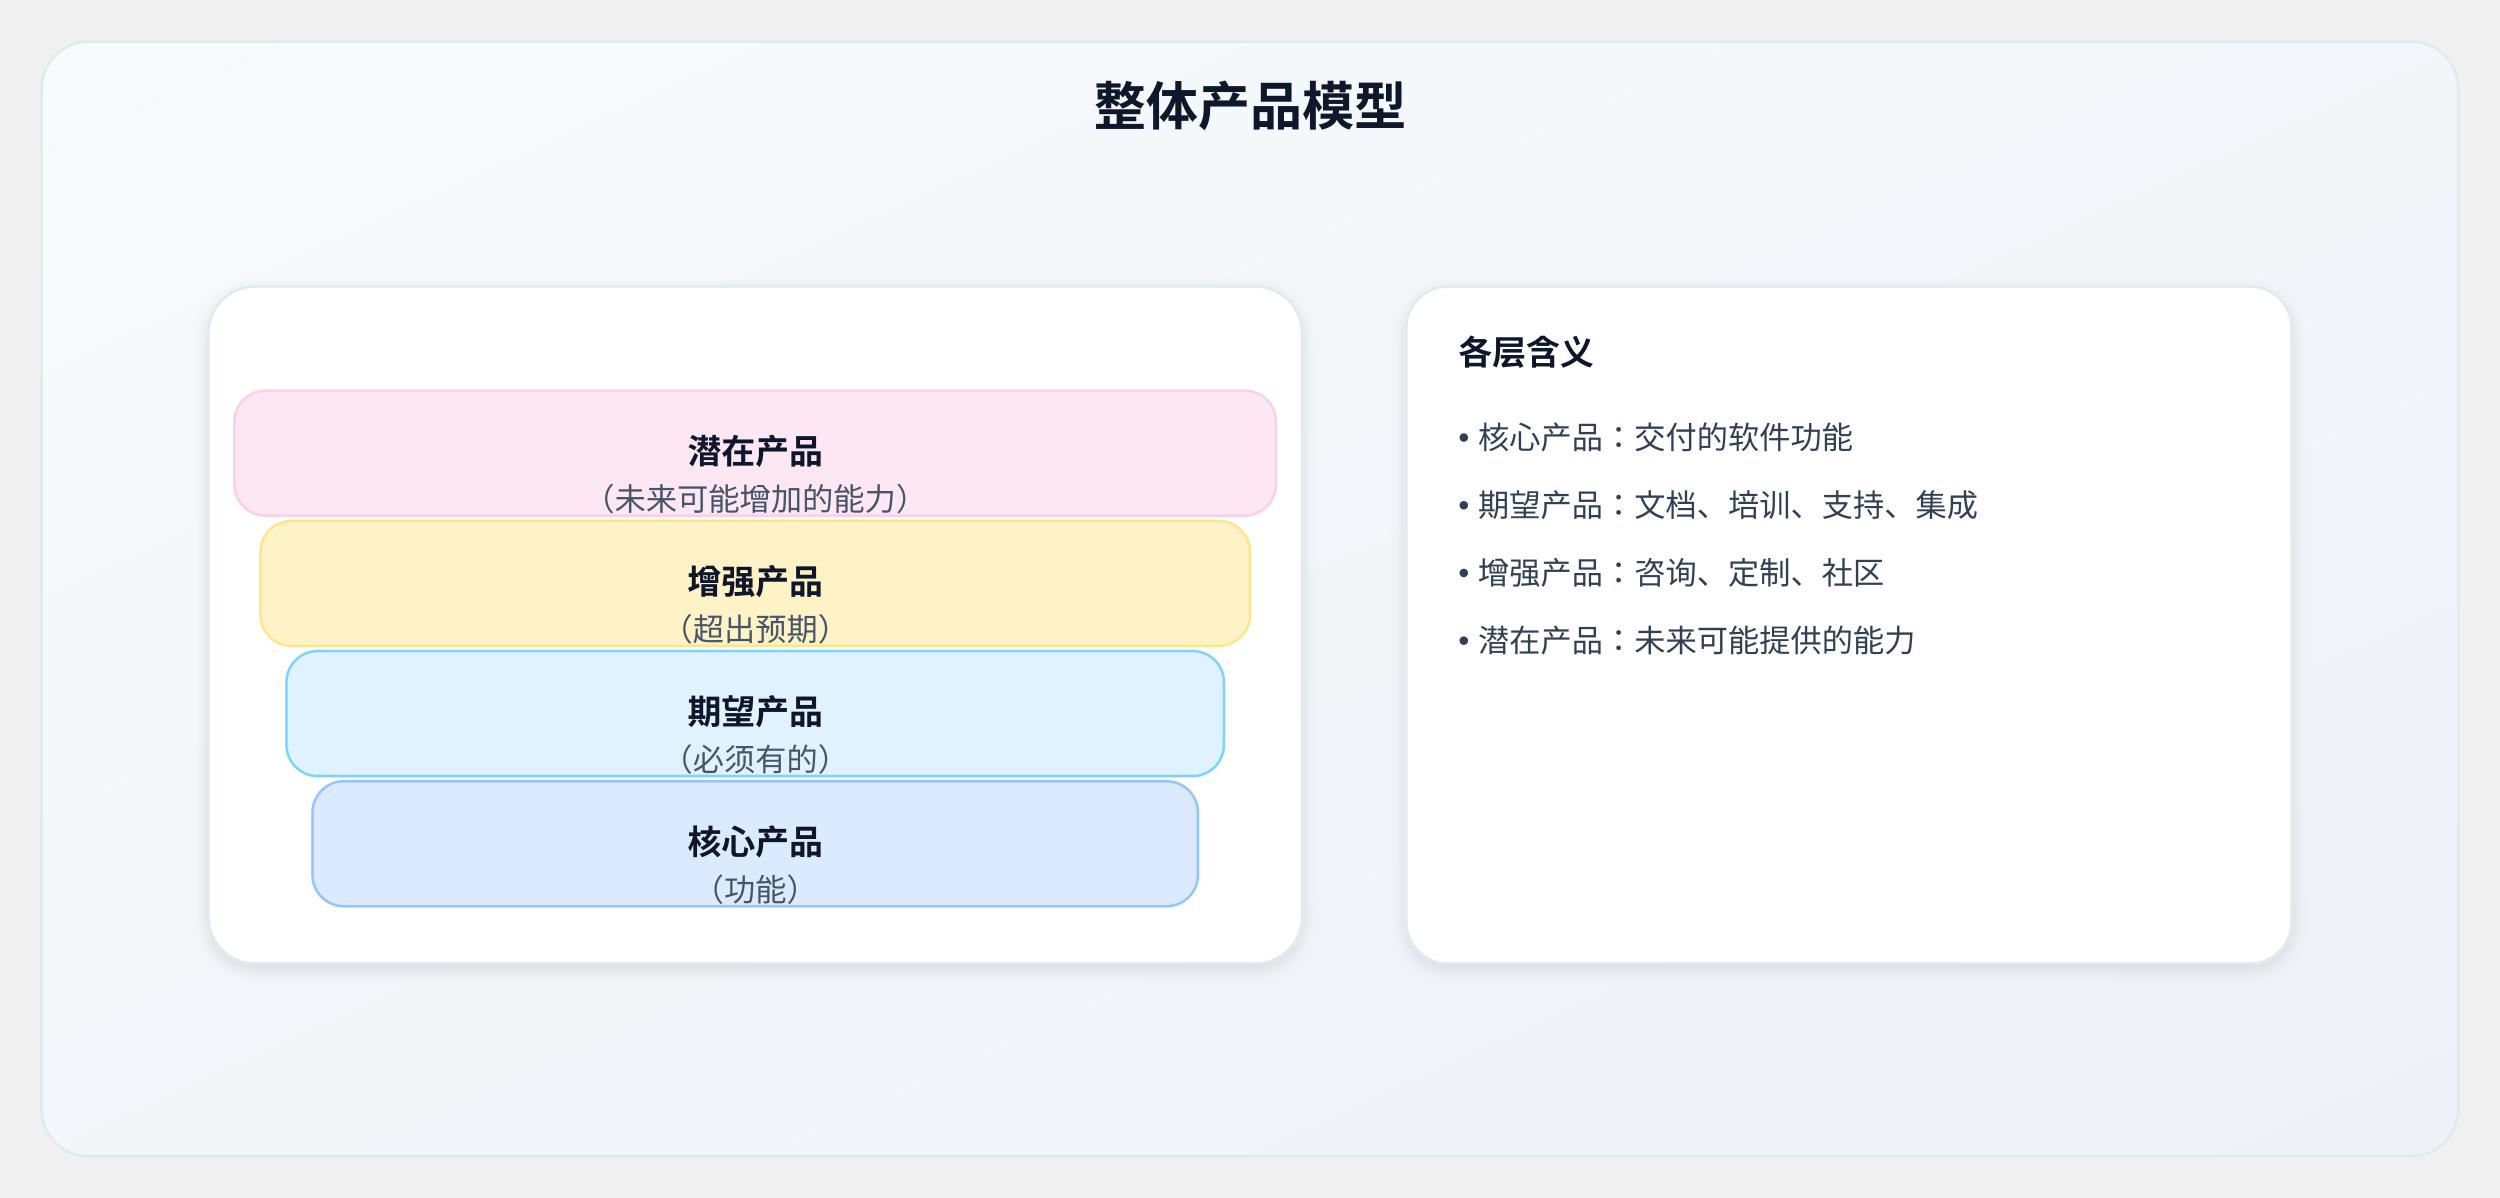
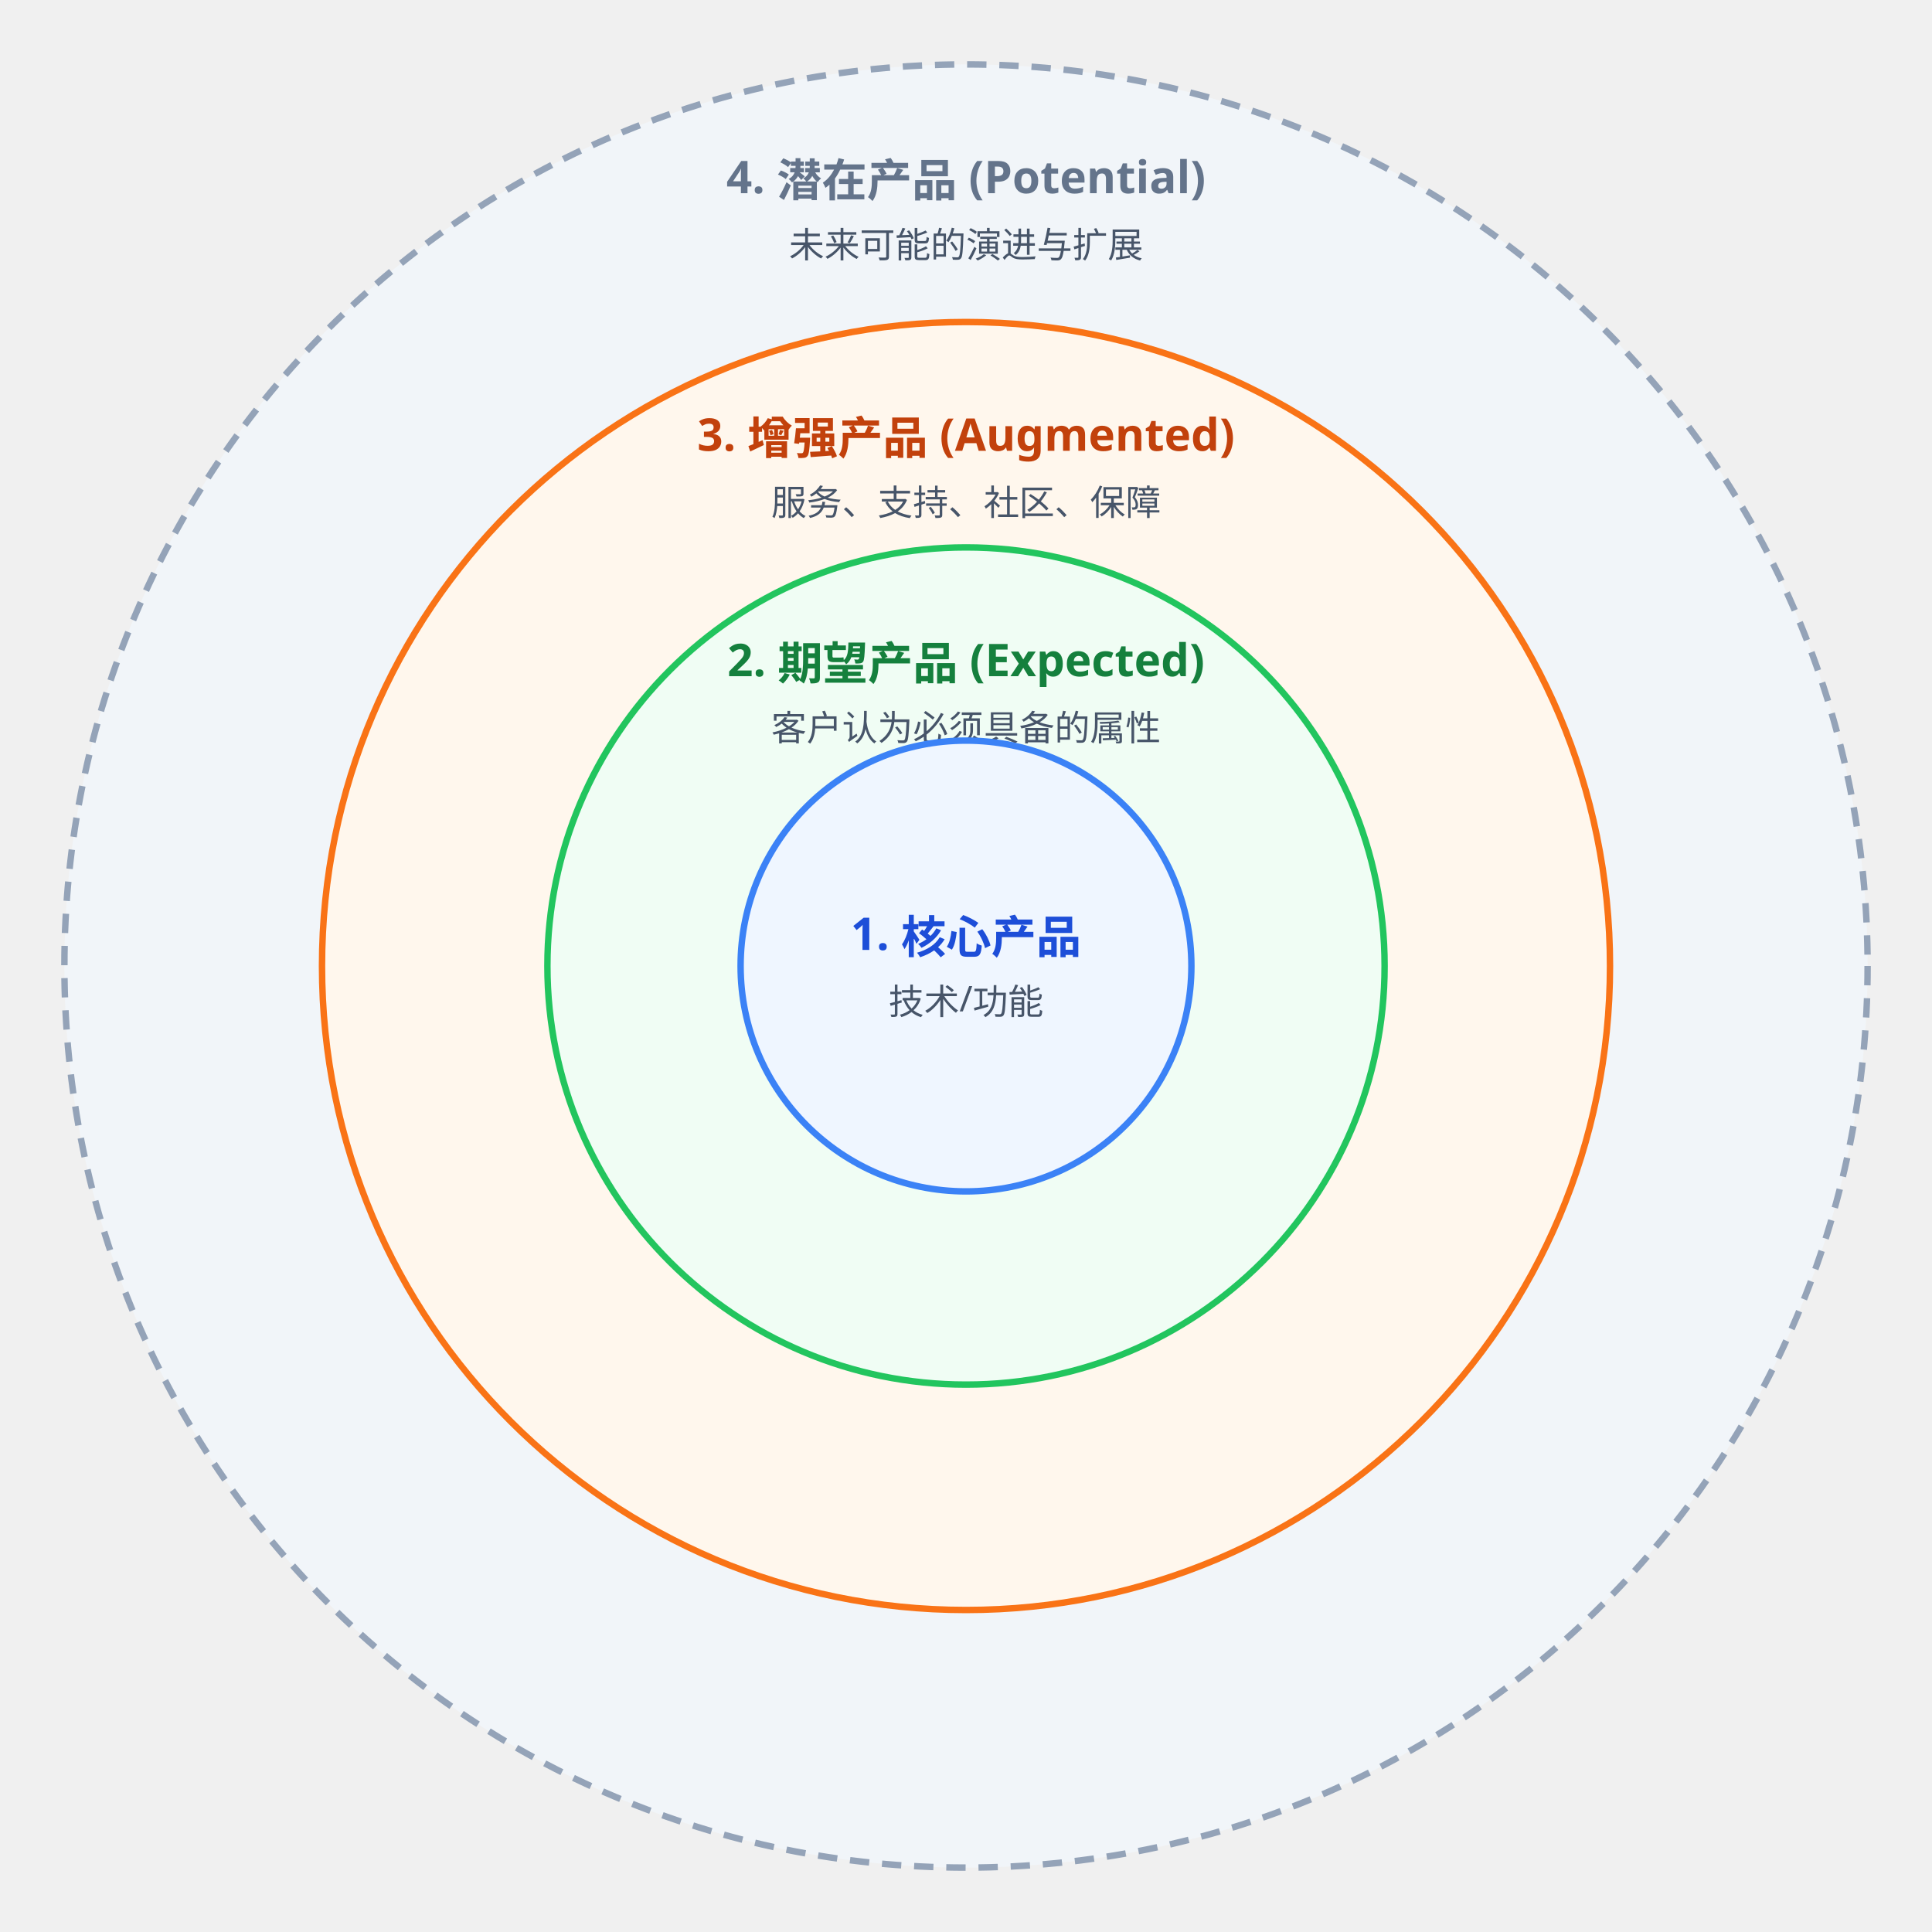
- <svg xmlns="http://www.w3.org/2000/svg" width="960" height="460" viewBox="0 0 960 460" role="img" aria-labelledby="whole-title whole-desc">
+ <svg xmlns="http://www.w3.org/2000/svg" width="600" height="600" viewBox="0 0 600 600">
  <defs>
-     <linearGradient id="whole-bg" x1="0" y1="0" x2="1" y2="1">
-       <stop offset="0%" stop-color="#F8FAFC" />
-       <stop offset="100%" stop-color="#EEF2F7" />
-     </linearGradient>
-     <filter id="whole-shadow" x="-10%" y="-10%" width="120%" height="120%">
-       <feDropShadow dx="0" dy="2" stdDeviation="3" flood-color="#0F172A" flood-opacity="0.12" />
-     </filter>
    <style>
-       .title { font: 700 20px/1.2 "Noto Sans SC", "PingFang SC", "Microsoft YaHei", Arial, sans-serif; fill: #0F172A; }
-       .layer-title { font: 700 13px/1.2 "Noto Sans SC", "PingFang SC", "Microsoft YaHei", Arial, sans-serif; fill: #0F172A; }
-       .layer-sub { font: 12px/1.2 "Noto Sans SC", "PingFang SC", "Microsoft YaHei", Arial, sans-serif; fill: #475569; }
-       .label { font: 12px/1.4 "Noto Sans SC", "PingFang SC", "Microsoft YaHei", Arial, sans-serif; fill: #334155; }
+       .ring-core { fill: #EFF6FF; stroke: #3B82F6; stroke-width: 2; }
+       .ring-expected { fill: #F0FDF4; stroke: #22C55E; stroke-width: 2; }
+       .ring-augmented { fill: #FFF7ED; stroke: #F97316; stroke-width: 2; }
+       .ring-potential { fill: #F1F5F9; stroke: #94A3B8; stroke-width: 2; stroke-dasharray: 6 4; }
+       .label-ring { font-family: system-ui, sans-serif; font-weight: 700; font-size: 14px; text-anchor: middle; }
+       .label-desc { font-family: system-ui, sans-serif; font-size: 11px; fill: #475569; text-anchor: middle; }
    </style>
  </defs>
-   <rect x="16" y="16" width="928" height="428" rx="18" fill="url(#whole-bg)" stroke="#E2E8F0" />
-   <text x="480" y="48" text-anchor="middle" class="title">整体产品模型</text>
-   <g filter="url(#whole-shadow)">
-     <rect x="80" y="110" width="420" height="260" rx="18" fill="#FFFFFF" stroke="#E2E8F0" />
-     <rect x="120" y="300" width="340" height="48" rx="12" fill="#DBEAFE" stroke="#93C5FD" />
-     <text x="290" y="328" text-anchor="middle" class="layer-title">核心产品</text>
-     <text x="290" y="346" text-anchor="middle" class="layer-sub">（功能）</text>
-     <rect x="110" y="250" width="360" height="48" rx="12" fill="#E0F2FE" stroke="#7DD3FC" />
-     <text x="290" y="278" text-anchor="middle" class="layer-title">期望产品</text>
-     <text x="290" y="296" text-anchor="middle" class="layer-sub">（必须有的）</text>
-     <rect x="100" y="200" width="380" height="48" rx="12" fill="#FEF3C7" stroke="#FDE68A" />
-     <text x="290" y="228" text-anchor="middle" class="layer-title">增强产品</text>
-     <text x="290" y="246" text-anchor="middle" class="layer-sub">（超出预期）</text>
-     <rect x="90" y="150" width="400" height="48" rx="12" fill="#FCE7F3" stroke="#FBCFE8" />
-     <text x="290" y="178" text-anchor="middle" class="layer-title">潜在产品</text>
-     <text x="290" y="196" text-anchor="middle" class="layer-sub">（未来可能增加的能力）</text>
-   </g>
-   <g filter="url(#whole-shadow)">
-     <rect x="540" y="110" width="340" height="260" rx="16" fill="#FFFFFF" stroke="#E2E8F0" />
-     <text x="560" y="140" class="layer-title">各层含义</text>
-     <text x="560" y="172" class="label">• 核心产品：交付的软件功能</text>
-     <text x="560" y="198" class="label">• 期望产品：文档、培训、支持、集成</text>
-     <text x="560" y="224" class="label">• 增强产品：咨询、定制、社区</text>
-     <text x="560" y="250" class="label">• 潜在产品：未来可能提供的能力</text>
-   </g>
+   <circle cx="300" cy="300" r="280" class="ring-potential" />
+   <text x="300" y="60" class="label-ring" fill="#64748B">4. 潜在产品 (Potential)</text>
+   <text x="300" y="80" class="label-desc">未来可能的演进与扩展</text>
+   <circle cx="300" cy="300" r="200" class="ring-augmented" />
+   <text x="300" y="140" class="label-ring" fill="#C2410C">3. 增强产品 (Augmented)</text>
+   <text x="300" y="160" class="label-desc">服务、支持、社区、保障</text>
+   <circle cx="300" cy="300" r="130" class="ring-expected" />
+   <text x="300" y="210" class="label-ring" fill="#15803D">2. 期望产品 (Expected)</text>
+   <text x="300" y="230" class="label-desc">客户认为必须具备的属性</text>
+   <circle cx="300" cy="300" r="70" class="ring-core" />
+   <text x="300" y="295" class="label-ring" fill="#1D4ED8">1. 核心产品</text>
+   <text x="300" y="315" class="label-desc">技术/功能</text>
</svg>
